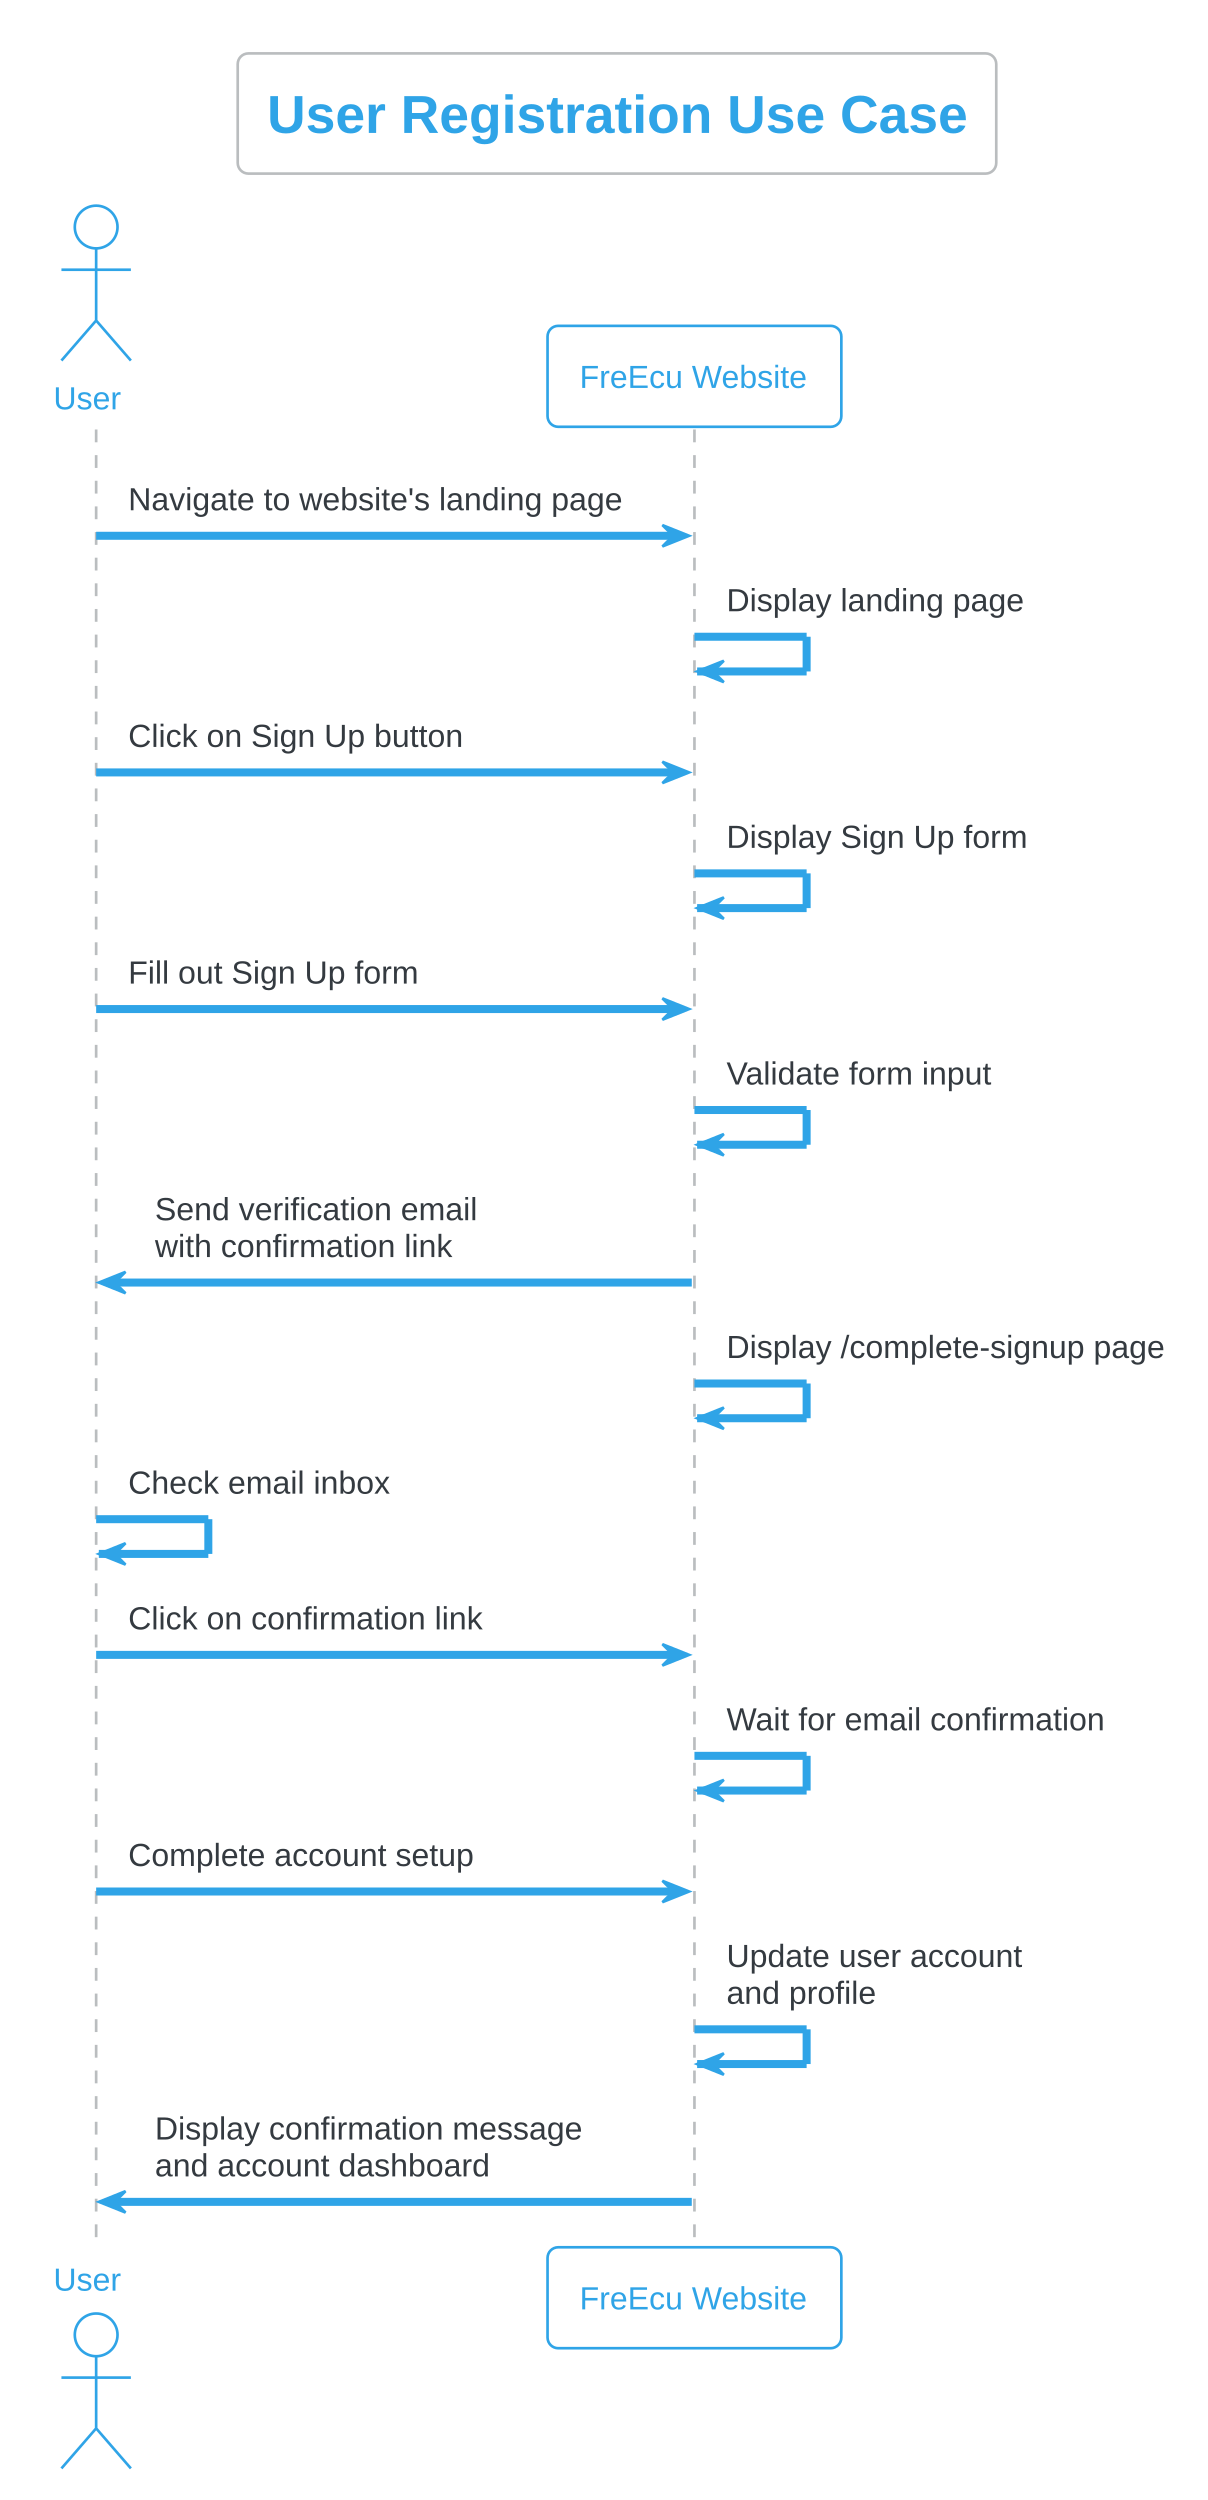
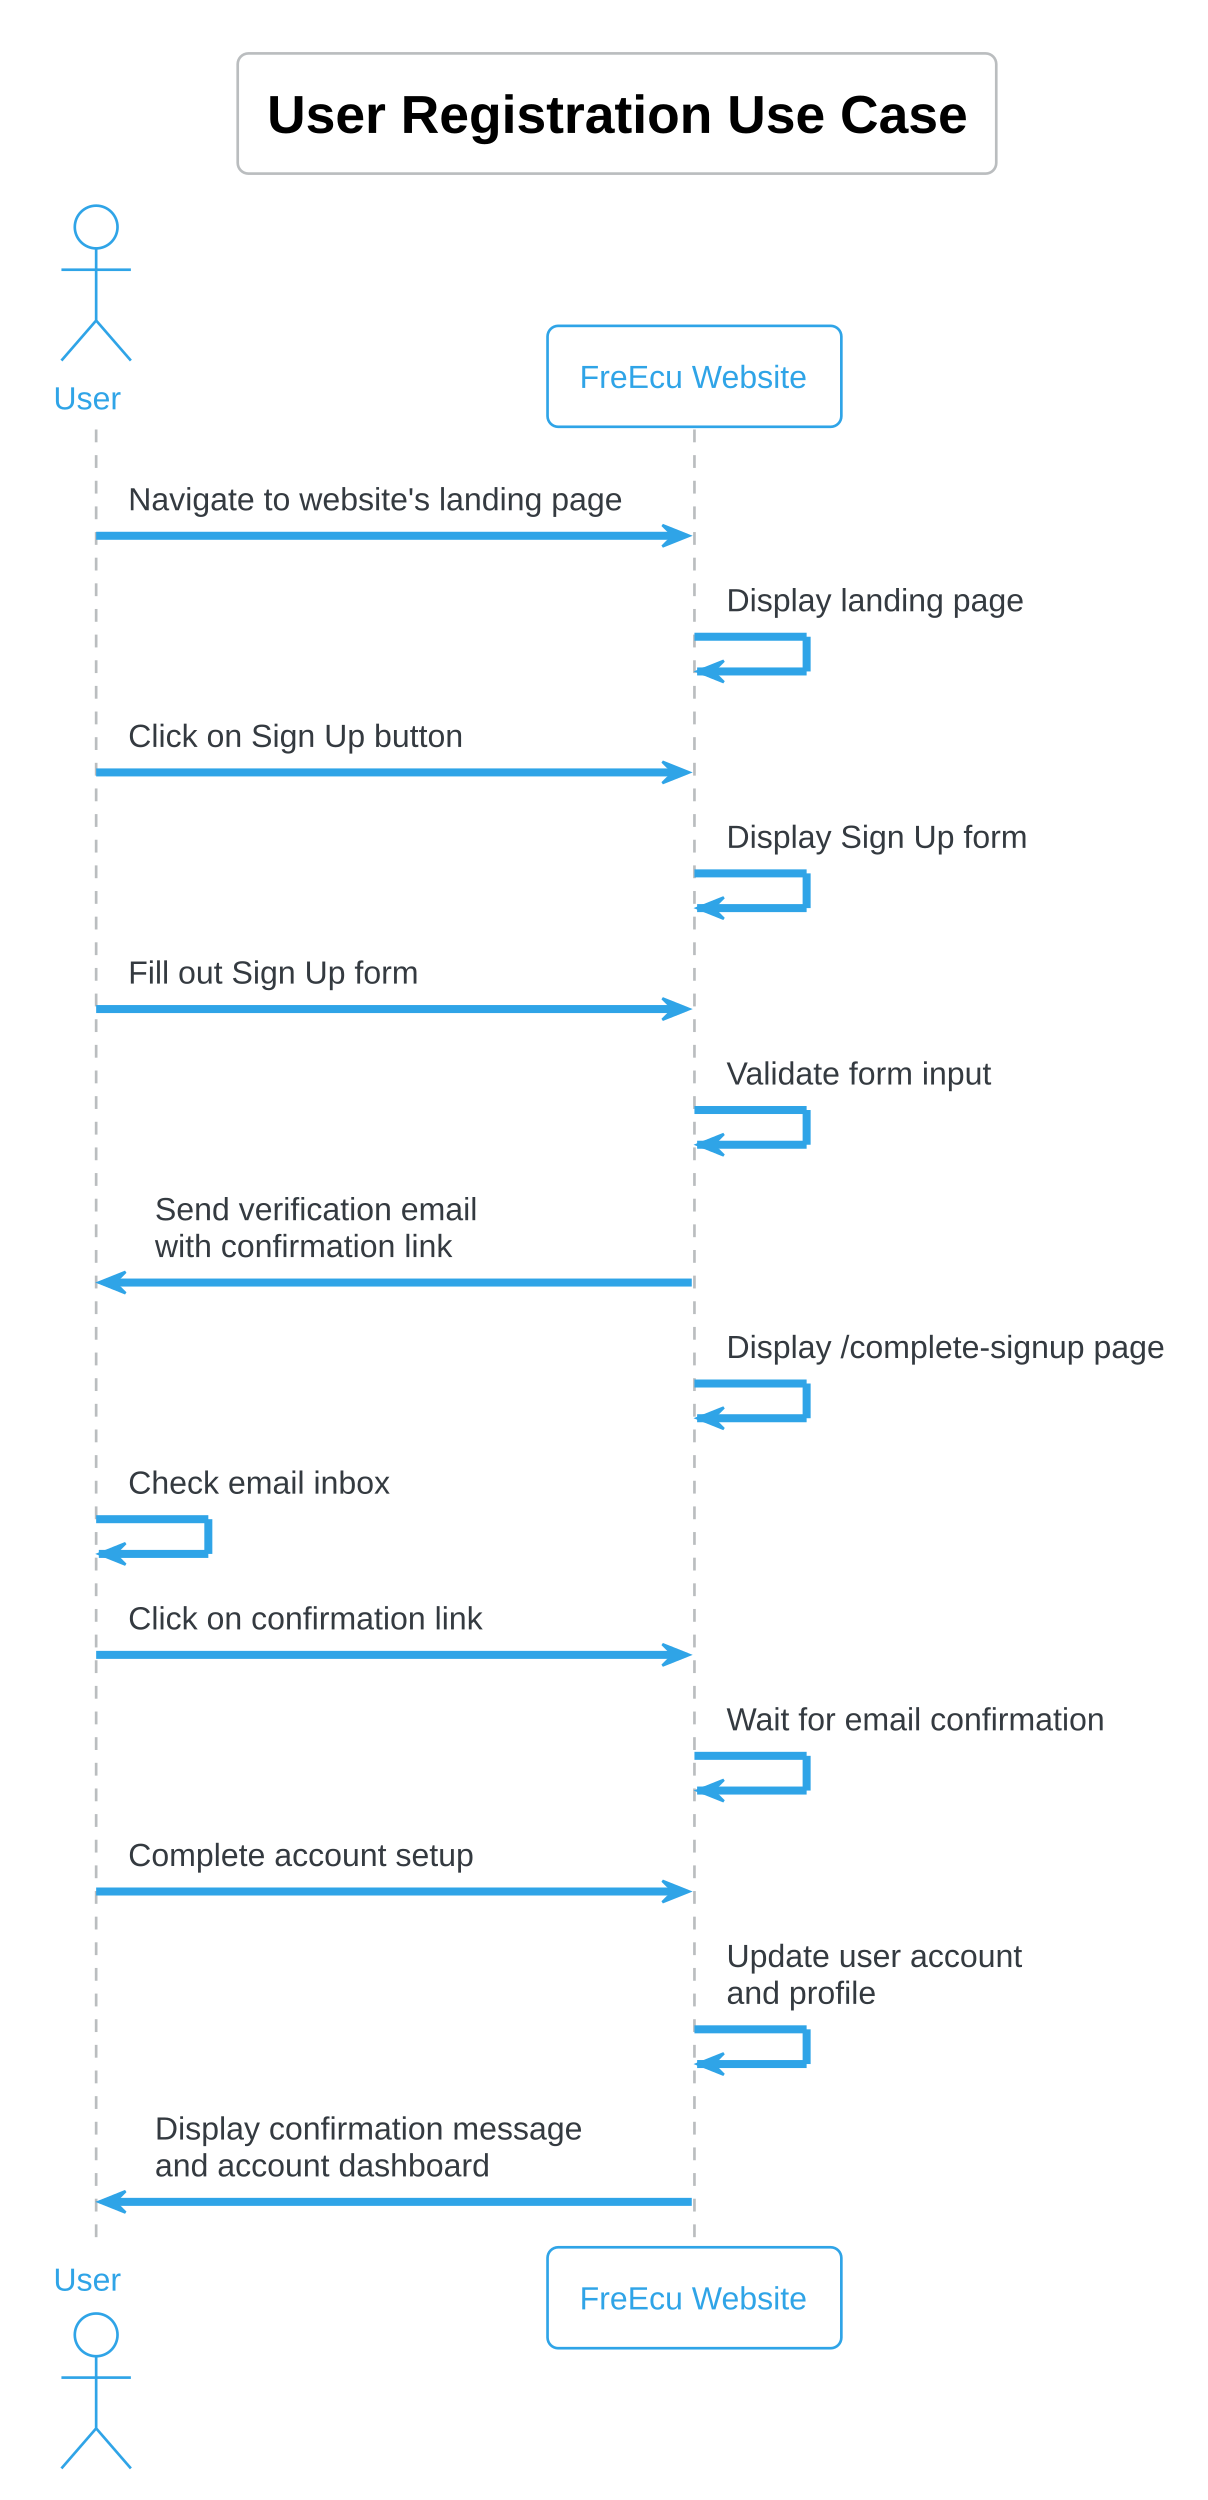
<svg xmlns="http://www.w3.org/2000/svg" contentStyleType="text/css" height="975px" preserveAspectRatio="none" style="width:471px;height:975px;background:#FFFFFF;" version="1.1" viewBox="0 0 471 975" width="471.875px" zoomAndPan="magnify">
  <defs />
  <g>
    <rect fill="none" height="46.873" id="_title" rx="4.167" ry="4.167" style="stroke:#BABDBF;stroke-width:1.042;" width="295.833" x="92.708" y="20.833" />
-     <text fill="#2FA4E7" font-family="Arial" font-size="20.833" font-weight="bold" lengthAdjust="spacing" textLength="272.917" x="104.167" y="51.833">User Registration Use Case</text>
+     <text fill="#000000" font-family="Arial" font-size="20.833" font-weight="bold" lengthAdjust="spacing" textLength="272.917" x="104.167" y="51.833">User Registration Use Case</text>
    <line style="stroke:#BABDBF;stroke-width:1.042;stroke-dasharray:5.0,5.0;" x1="37.5" x2="37.5" y1="167.497" y2="877.476" />
    <line style="stroke:#BABDBF;stroke-width:1.042;stroke-dasharray:5.0,5.0;" x1="270.833" x2="270.833" y1="167.497" y2="877.476" />
    <text fill="#2FA4E7" font-family="Arial" font-size="12.5" lengthAdjust="spacing" textLength="27.083" x="20.833" y="159.639">User</text>
    <ellipse cx="37.5" cy="88.54" fill="none" rx="8.333" ry="8.333" style="stroke:#2FA4E7;stroke-width:1.042;" />
    <path d="M37.5,96.873 L37.5,124.998 M23.958,105.206 L51.042,105.206 M37.5,124.998 L23.958,140.623 M37.5,124.998 L51.042,140.623 " fill="none" style="stroke:#2FA4E7;stroke-width:1.042;" />
    <text fill="#2FA4E7" font-family="Arial" font-size="12.5" lengthAdjust="spacing" textLength="27.083" x="20.833" y="893.367">User</text>
    <ellipse cx="37.5" cy="910.6" fill="none" rx="8.333" ry="8.333" style="stroke:#2FA4E7;stroke-width:1.042;" />
    <path d="M37.5,918.933 L37.5,947.058 M23.958,927.266 L51.042,927.266 M37.5,947.058 L23.958,962.683 M37.5,947.058 L51.042,962.683 " fill="none" style="stroke:#2FA4E7;stroke-width:1.042;" />
    <rect fill="none" height="39.374" rx="4.167" ry="4.167" style="stroke:#2FA4E7;stroke-width:1.042;" width="114.583" x="213.542" y="127.081" />
    <text fill="#2FA4E7" font-family="Arial" font-size="12.5" lengthAdjust="spacing" textLength="89.583" x="226.042" y="151.306">FreEcu Website</text>
    <rect fill="none" height="39.374" rx="4.167" ry="4.167" style="stroke:#2FA4E7;stroke-width:1.042;" width="114.583" x="213.542" y="876.434" />
    <text fill="#2FA4E7" font-family="Arial" font-size="12.5" lengthAdjust="spacing" textLength="89.583" x="226.042" y="900.659">FreEcu Website</text>
    <polygon fill="#2FA4E7" points="258.333,204.787,268.75,208.954,258.333,213.12,262.5,208.954" style="stroke:#2FA4E7;stroke-width:1.042;" />
    <line style="stroke:#2FA4E7;stroke-width:3.125;" x1="37.5" x2="264.583" y1="208.954" y2="208.954" />
    <text fill="#343A40" font-family="Arial" font-size="12.5" lengthAdjust="spacing" textLength="197.917" x="50" y="199.013">Navigate to website's landing page</text>
    <line style="stroke:#2FA4E7;stroke-width:3.125;" x1="270.833" x2="314.583" y1="248.328" y2="248.328" />
    <line style="stroke:#2FA4E7;stroke-width:3.125;" x1="314.583" x2="314.583" y1="248.328" y2="261.869" />
    <line style="stroke:#2FA4E7;stroke-width:3.125;" x1="271.875" x2="314.583" y1="261.869" y2="261.869" />
    <polygon fill="#2FA4E7" points="282.292,257.703,271.875,261.869,282.292,266.036,278.125,261.869" style="stroke:#2FA4E7;stroke-width:1.042;" />
    <text fill="#343A40" font-family="Arial" font-size="12.5" lengthAdjust="spacing" textLength="120.833" x="283.333" y="238.387">Display landing page</text>
    <polygon fill="#2FA4E7" points="258.333,297.076,268.75,301.243,258.333,305.41,262.5,301.243" style="stroke:#2FA4E7;stroke-width:1.042;" />
    <line style="stroke:#2FA4E7;stroke-width:3.125;" x1="37.5" x2="264.583" y1="301.243" y2="301.243" />
    <text fill="#343A40" font-family="Arial" font-size="12.5" lengthAdjust="spacing" textLength="133.333" x="50" y="291.303">Click on Sign Up button</text>
    <line style="stroke:#2FA4E7;stroke-width:3.125;" x1="270.833" x2="314.583" y1="340.617" y2="340.617" />
    <line style="stroke:#2FA4E7;stroke-width:3.125;" x1="314.583" x2="314.583" y1="340.617" y2="354.159" />
    <line style="stroke:#2FA4E7;stroke-width:3.125;" x1="271.875" x2="314.583" y1="354.159" y2="354.159" />
    <polygon fill="#2FA4E7" points="282.292,349.992,271.875,354.159,282.292,358.325,278.125,354.159" style="stroke:#2FA4E7;stroke-width:1.042;" />
    <text fill="#343A40" font-family="Arial" font-size="12.5" lengthAdjust="spacing" textLength="119.792" x="283.333" y="330.676">Display Sign Up form</text>
    <polygon fill="#2FA4E7" points="258.333,389.366,268.75,393.532,258.333,397.699,262.5,393.532" style="stroke:#2FA4E7;stroke-width:1.042;" />
    <line style="stroke:#2FA4E7;stroke-width:3.125;" x1="37.5" x2="264.583" y1="393.532" y2="393.532" />
    <text fill="#343A40" font-family="Arial" font-size="12.5" lengthAdjust="spacing" textLength="114.583" x="50" y="383.592">Fill out Sign Up form</text>
    <line style="stroke:#2FA4E7;stroke-width:3.125;" x1="270.833" x2="314.583" y1="432.906" y2="432.906" />
    <line style="stroke:#2FA4E7;stroke-width:3.125;" x1="314.583" x2="314.583" y1="432.906" y2="446.448" />
    <line style="stroke:#2FA4E7;stroke-width:3.125;" x1="271.875" x2="314.583" y1="446.448" y2="446.448" />
    <polygon fill="#2FA4E7" points="282.292,442.281,271.875,446.448,282.292,450.614,278.125,446.448" style="stroke:#2FA4E7;stroke-width:1.042;" />
    <text fill="#343A40" font-family="Arial" font-size="12.5" lengthAdjust="spacing" textLength="106.25" x="283.333" y="422.966">Validate form input</text>
    <polygon fill="#2FA4E7" points="48.958,496.029,38.542,500.195,48.958,504.362,44.792,500.195" style="stroke:#2FA4E7;stroke-width:1.042;" />
    <line style="stroke:#2FA4E7;stroke-width:3.125;" x1="42.708" x2="269.792" y1="500.195" y2="500.195" />
    <text fill="#343A40" font-family="Arial" font-size="12.5" lengthAdjust="spacing" textLength="129.167" x="60.417" y="475.881">Send verification email</text>
    <text fill="#343A40" font-family="Arial" font-size="12.5" lengthAdjust="spacing" textLength="118.75" x="60.417" y="490.255">with confirmation link</text>
    <line style="stroke:#2FA4E7;stroke-width:3.125;" x1="270.833" x2="314.583" y1="539.569" y2="539.569" />
    <line style="stroke:#2FA4E7;stroke-width:3.125;" x1="314.583" x2="314.583" y1="539.569" y2="553.111" />
    <line style="stroke:#2FA4E7;stroke-width:3.125;" x1="271.875" x2="314.583" y1="553.111" y2="553.111" />
    <polygon fill="#2FA4E7" points="282.292,548.944,271.875,553.111,282.292,557.277,278.125,553.111" style="stroke:#2FA4E7;stroke-width:1.042;" />
    <text fill="#343A40" font-family="Arial" font-size="12.5" lengthAdjust="spacing" textLength="176.042" x="283.333" y="529.629">Display /complete-signup page</text>
    <line style="stroke:#2FA4E7;stroke-width:3.125;" x1="37.5" x2="81.25" y1="592.485" y2="592.485" />
    <line style="stroke:#2FA4E7;stroke-width:3.125;" x1="81.25" x2="81.25" y1="592.485" y2="606.026" />
    <line style="stroke:#2FA4E7;stroke-width:3.125;" x1="38.542" x2="81.25" y1="606.026" y2="606.026" />
    <polygon fill="#2FA4E7" points="48.958,601.86,38.542,606.026,48.958,610.193,44.792,606.026" style="stroke:#2FA4E7;stroke-width:1.042;" />
    <text fill="#343A40" font-family="Arial" font-size="12.5" lengthAdjust="spacing" textLength="105.208" x="50" y="582.544">Check email inbox</text>
    <polygon fill="#2FA4E7" points="258.333,641.233,268.75,645.4,258.333,649.567,262.5,645.4" style="stroke:#2FA4E7;stroke-width:1.042;" />
    <line style="stroke:#2FA4E7;stroke-width:3.125;" x1="37.5" x2="264.583" y1="645.4" y2="645.4" />
    <text fill="#343A40" font-family="Arial" font-size="12.5" lengthAdjust="spacing" textLength="141.667" x="50" y="635.459">Click on confirmation link</text>
    <line style="stroke:#2FA4E7;stroke-width:3.125;" x1="270.833" x2="314.583" y1="684.774" y2="684.774" />
    <line style="stroke:#2FA4E7;stroke-width:3.125;" x1="314.583" x2="314.583" y1="684.774" y2="698.315" />
    <line style="stroke:#2FA4E7;stroke-width:3.125;" x1="271.875" x2="314.583" y1="698.315" y2="698.315" />
    <polygon fill="#2FA4E7" points="282.292,694.149,271.875,698.315,282.292,702.482,278.125,698.315" style="stroke:#2FA4E7;stroke-width:1.042;" />
    <text fill="#343A40" font-family="Arial" font-size="12.5" lengthAdjust="spacing" textLength="150" x="283.333" y="674.833">Wait for email confirmation</text>
    <polygon fill="#2FA4E7" points="258.333,733.523,268.75,737.689,258.333,741.856,262.5,737.689" style="stroke:#2FA4E7;stroke-width:1.042;" />
    <line style="stroke:#2FA4E7;stroke-width:3.125;" x1="37.5" x2="264.583" y1="737.689" y2="737.689" />
    <text fill="#343A40" font-family="Arial" font-size="12.5" lengthAdjust="spacing" textLength="137.5" x="50" y="727.749">Complete account setup</text>
    <line style="stroke:#2FA4E7;stroke-width:3.125;" x1="270.833" x2="314.583" y1="791.437" y2="791.437" />
    <line style="stroke:#2FA4E7;stroke-width:3.125;" x1="314.583" x2="314.583" y1="791.437" y2="804.978" />
    <line style="stroke:#2FA4E7;stroke-width:3.125;" x1="271.875" x2="314.583" y1="804.978" y2="804.978" />
    <polygon fill="#2FA4E7" points="282.292,800.812,271.875,804.978,282.292,809.145,278.125,804.978" style="stroke:#2FA4E7;stroke-width:1.042;" />
    <text fill="#343A40" font-family="Arial" font-size="12.5" lengthAdjust="spacing" textLength="117.708" x="283.333" y="767.122">Update user account</text>
    <text fill="#343A40" font-family="Arial" font-size="12.5" lengthAdjust="spacing" textLength="60.417" x="283.333" y="781.496">and profile</text>
    <polygon fill="#2FA4E7" points="48.958,854.559,38.542,858.726,48.958,862.893,44.792,858.726" style="stroke:#2FA4E7;stroke-width:1.042;" />
    <line style="stroke:#2FA4E7;stroke-width:3.125;" x1="42.708" x2="269.792" y1="858.726" y2="858.726" />
    <text fill="#343A40" font-family="Arial" font-size="12.5" lengthAdjust="spacing" textLength="170.833" x="60.417" y="834.412">Display confirmation message</text>
    <text fill="#343A40" font-family="Arial" font-size="12.5" lengthAdjust="spacing" textLength="134.375" x="60.417" y="848.785">and account dashboard</text>
  </g>
</svg>
